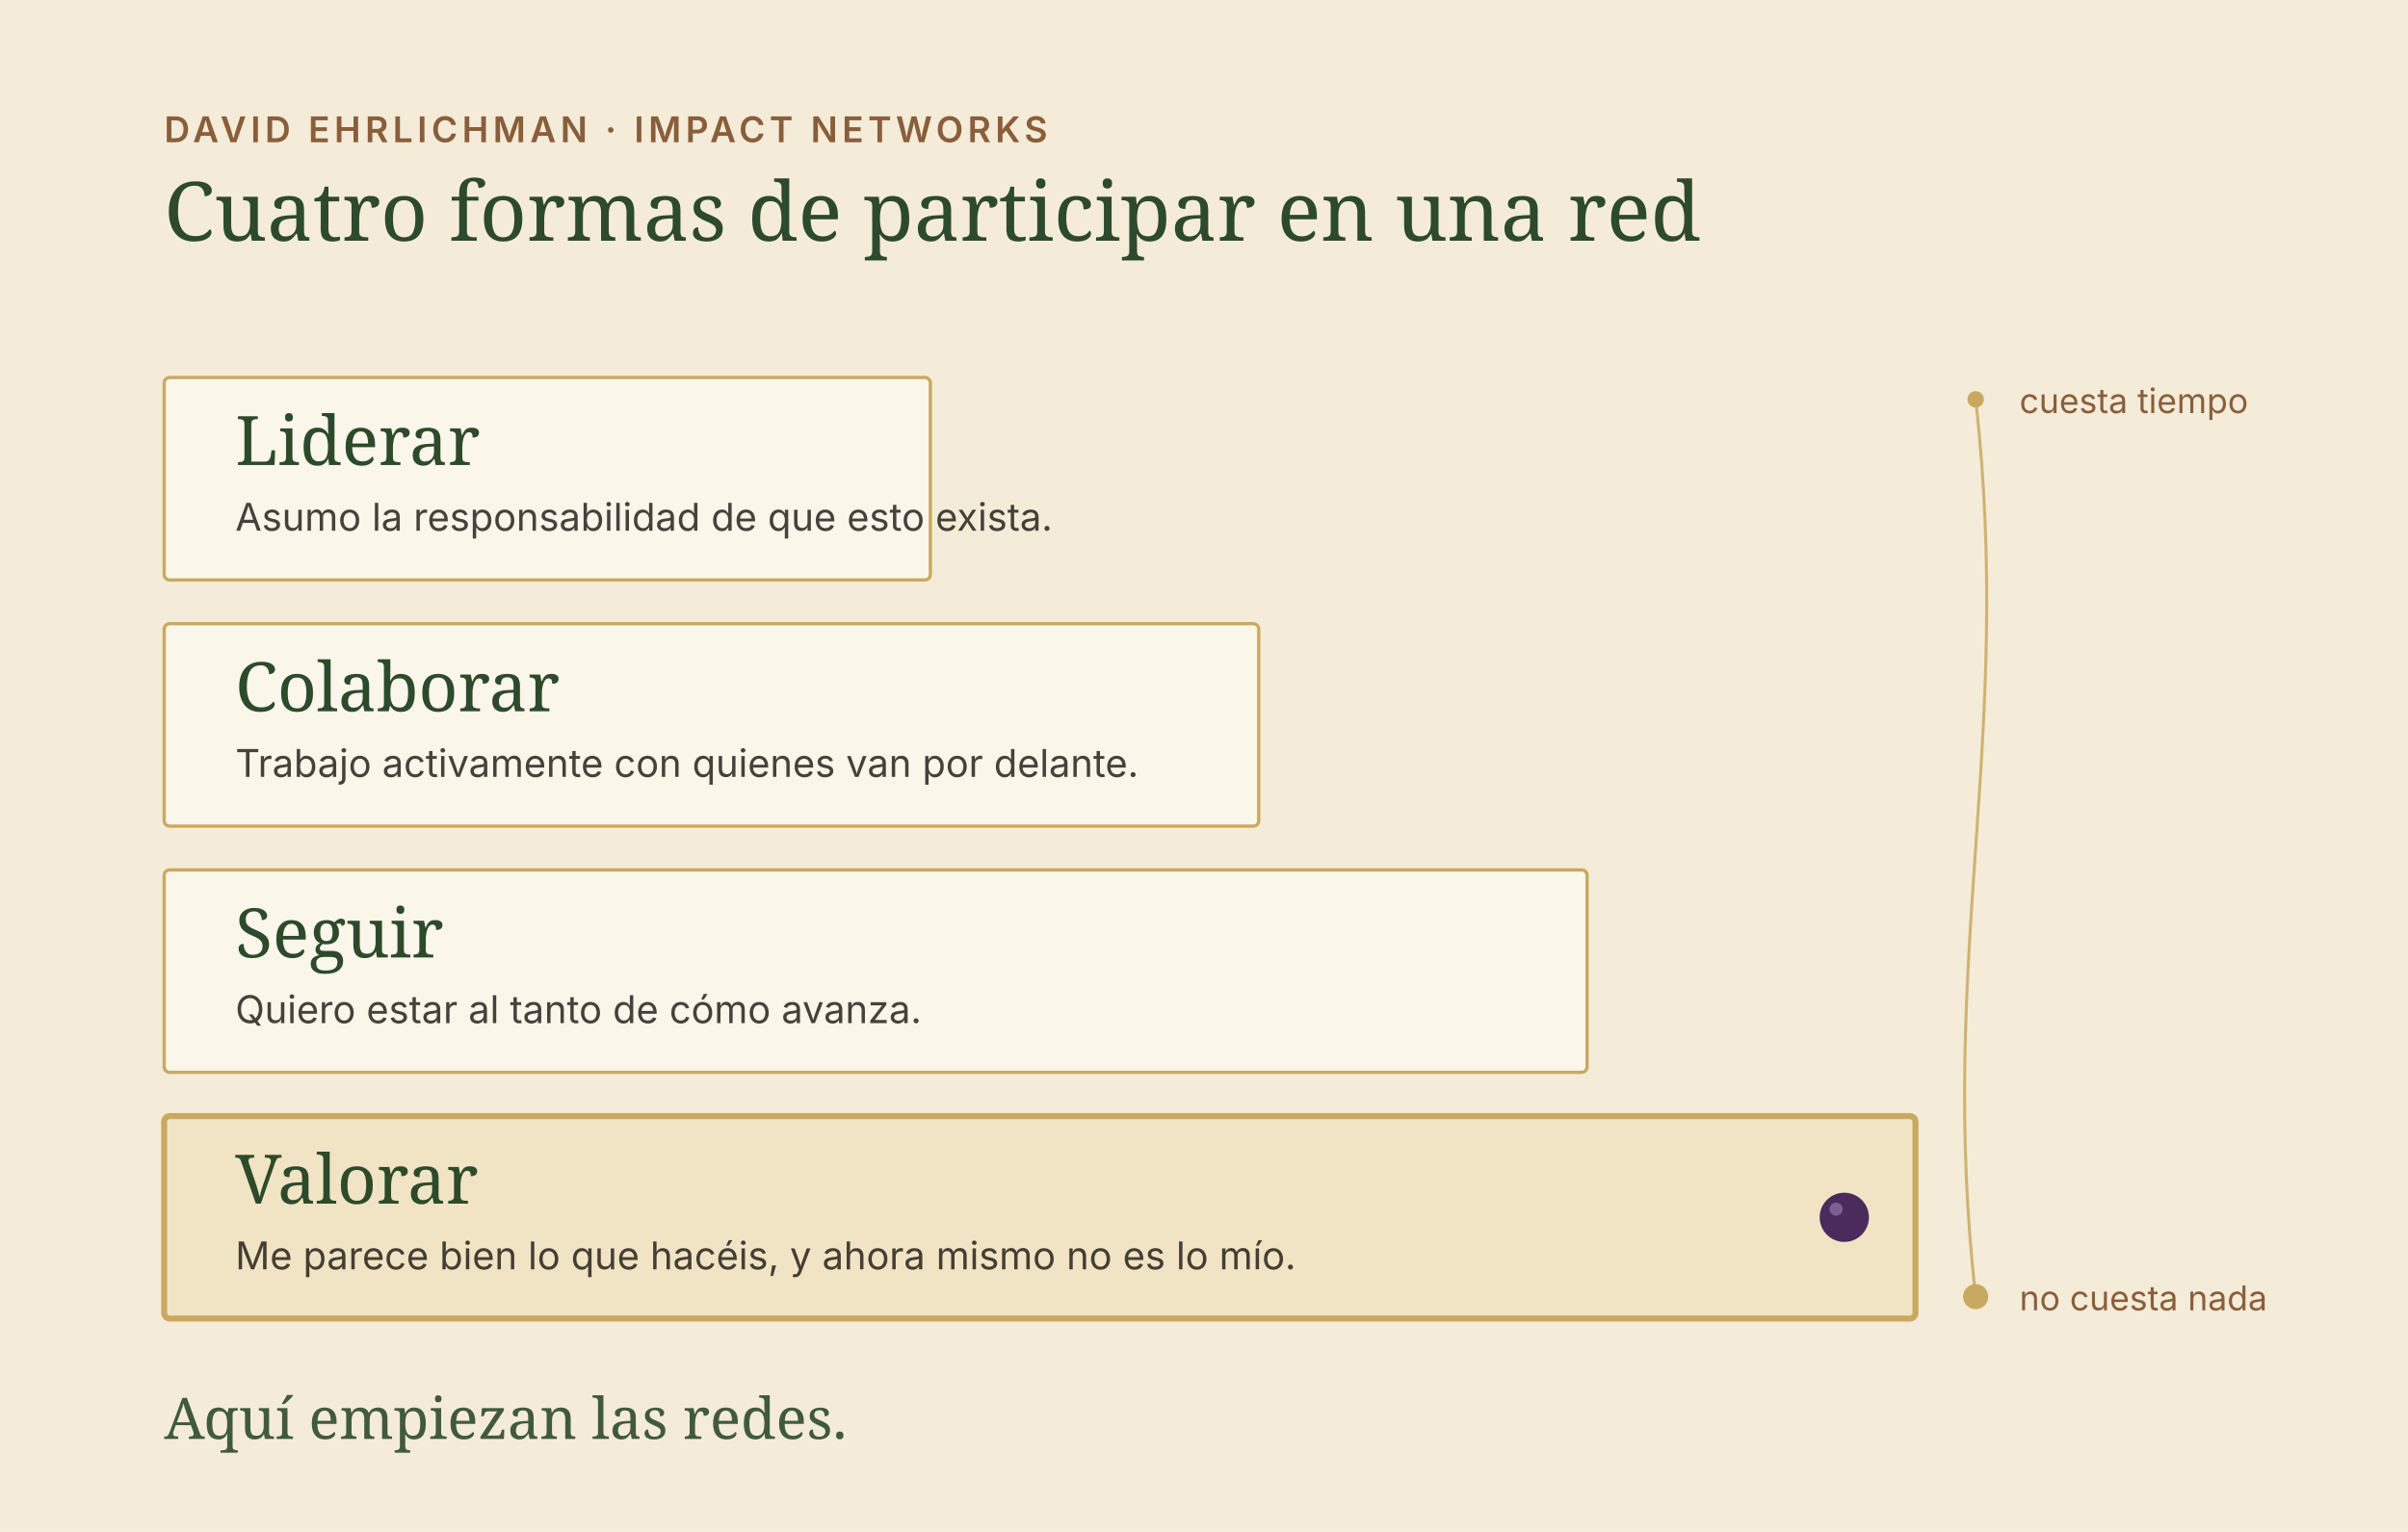
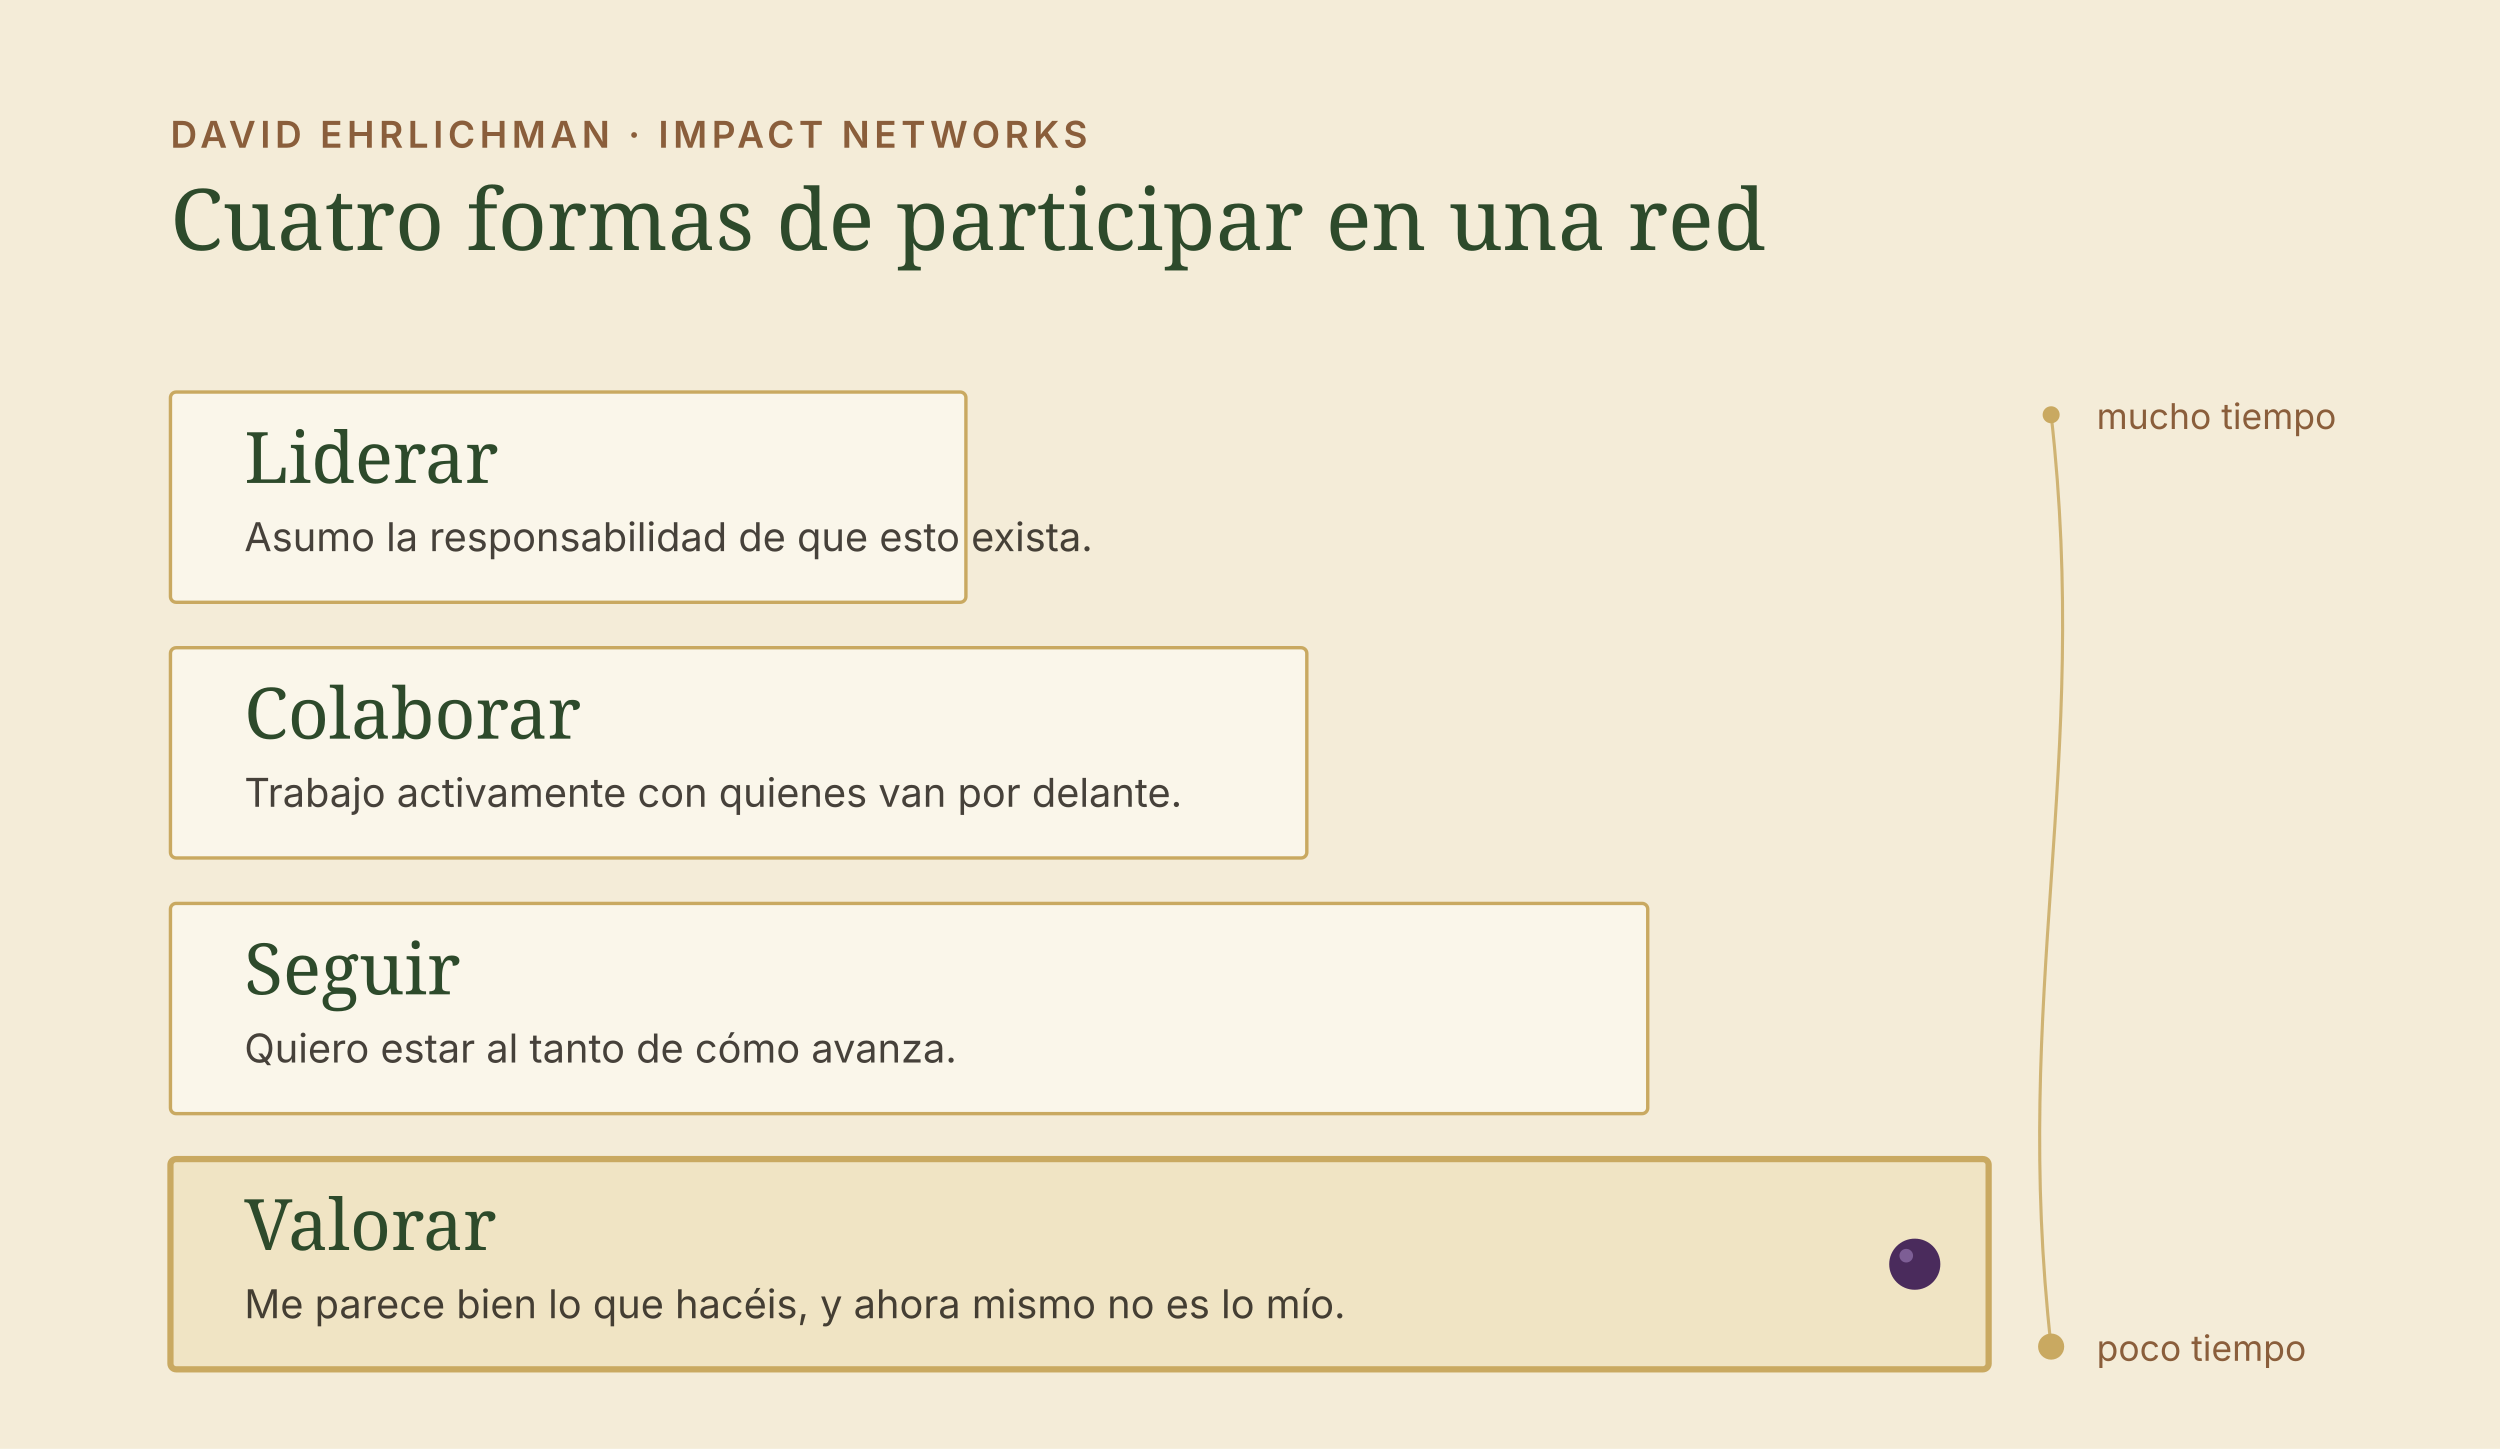
- <svg xmlns="http://www.w3.org/2000/svg" viewBox="0 0 880 560" role="img" aria-labelledby="titel beschreibung">
-   <rect width="880" height="560" fill="#F4ECD8" />
+ <svg xmlns="http://www.w3.org/2000/svg" viewBox="0 0 880 510" role="img" aria-labelledby="titel beschreibung">
+   <rect width="880" height="510" fill="#F4ECD8" />
  <text x="60" y="52" font-family="Inter, system-ui, sans-serif" font-size="13" font-weight="600" letter-spacing="1.6" fill="#8A5E3B">DAVID EHRLICHMAN · IMPACT NETWORKS</text>
  <text x="60" y="88" font-family="Cormorant Garamond, Georgia, serif" font-size="30" fill="#2D4A2B">Cuatro formas de participar en una red</text>
  <rect x="60" y="138" width="280" height="74" rx="2" fill="#FAF6EA" stroke="#C9A961" stroke-width="1.2" />
  <text x="86" y="170" font-family="Cormorant Garamond, Georgia, serif" font-size="25" fill="#2D4A2B">Liderar</text>
  <text x="86" y="194" font-family="Inter, system-ui, sans-serif" font-size="14" fill="#1F1A14" opacity="0.82">Asumo la responsabilidad de que esto exista.</text>
  <rect x="60" y="228" width="400" height="74" rx="2" fill="#FAF6EA" stroke="#C9A961" stroke-width="1.2" />
  <text x="86" y="260" font-family="Cormorant Garamond, Georgia, serif" font-size="25" fill="#2D4A2B">Colaborar</text>
  <text x="86" y="284" font-family="Inter, system-ui, sans-serif" font-size="14" fill="#1F1A14" opacity="0.82">Trabajo activamente con quienes van por delante.</text>
  <rect x="60" y="318" width="520" height="74" rx="2" fill="#FAF6EA" stroke="#C9A961" stroke-width="1.2" />
  <text x="86" y="350" font-family="Cormorant Garamond, Georgia, serif" font-size="25" fill="#2D4A2B">Seguir</text>
  <text x="86" y="374" font-family="Inter, system-ui, sans-serif" font-size="14" fill="#1F1A14" opacity="0.82">Quiero estar al tanto de cómo avanza.</text>
  <rect x="60" y="408" width="640" height="74" rx="2" fill="#F0E4C4" stroke="#C9A961" stroke-width="2.2" />
  <text x="86" y="440" font-family="Cormorant Garamond, Georgia, serif" font-size="25" fill="#2D4A2B">Valorar</text>
  <text x="86" y="464" font-family="Inter, system-ui, sans-serif" font-size="14" fill="#1F1A14" opacity="0.82">Me parece bien lo que hacéis, y ahora mismo no es lo mío.</text>
  <circle cx="674" cy="445.0" r="9" fill="#4A2B5C" />
  <circle cx="671" cy="442.0" r="2.4" fill="#8E6FA8" opacity="0.75" />
  <path d="M722 146 C 736 270.0, 708 350.0, 722 474" fill="none" stroke="#C9A961" stroke-width="1.1" opacity="0.85" />
  <circle cx="722" cy="146" r="3" fill="#C9A961" />
  <circle cx="722" cy="474" r="4.6" fill="#C9A961" />
-   <text x="738" y="151" font-family="Inter, system-ui, sans-serif" font-size="12.5" fill="#8A5E3B">cuesta tiempo</text>
-   <text x="738" y="479" font-family="Inter, system-ui, sans-serif" font-size="12.5" fill="#8A5E3B">no cuesta nada</text>
-   <text x="60" y="526" font-family="Cormorant Garamond, Georgia, serif" font-size="21" fill="#2D4A2B" opacity="0.9">Aquí empiezan las redes.</text>
+   <text x="738" y="151" font-family="Inter, system-ui, sans-serif" font-size="12.5" fill="#8A5E3B">mucho tiempo</text>
+   <text x="738" y="479" font-family="Inter, system-ui, sans-serif" font-size="12.5" fill="#8A5E3B">poco tiempo</text>
</svg>
